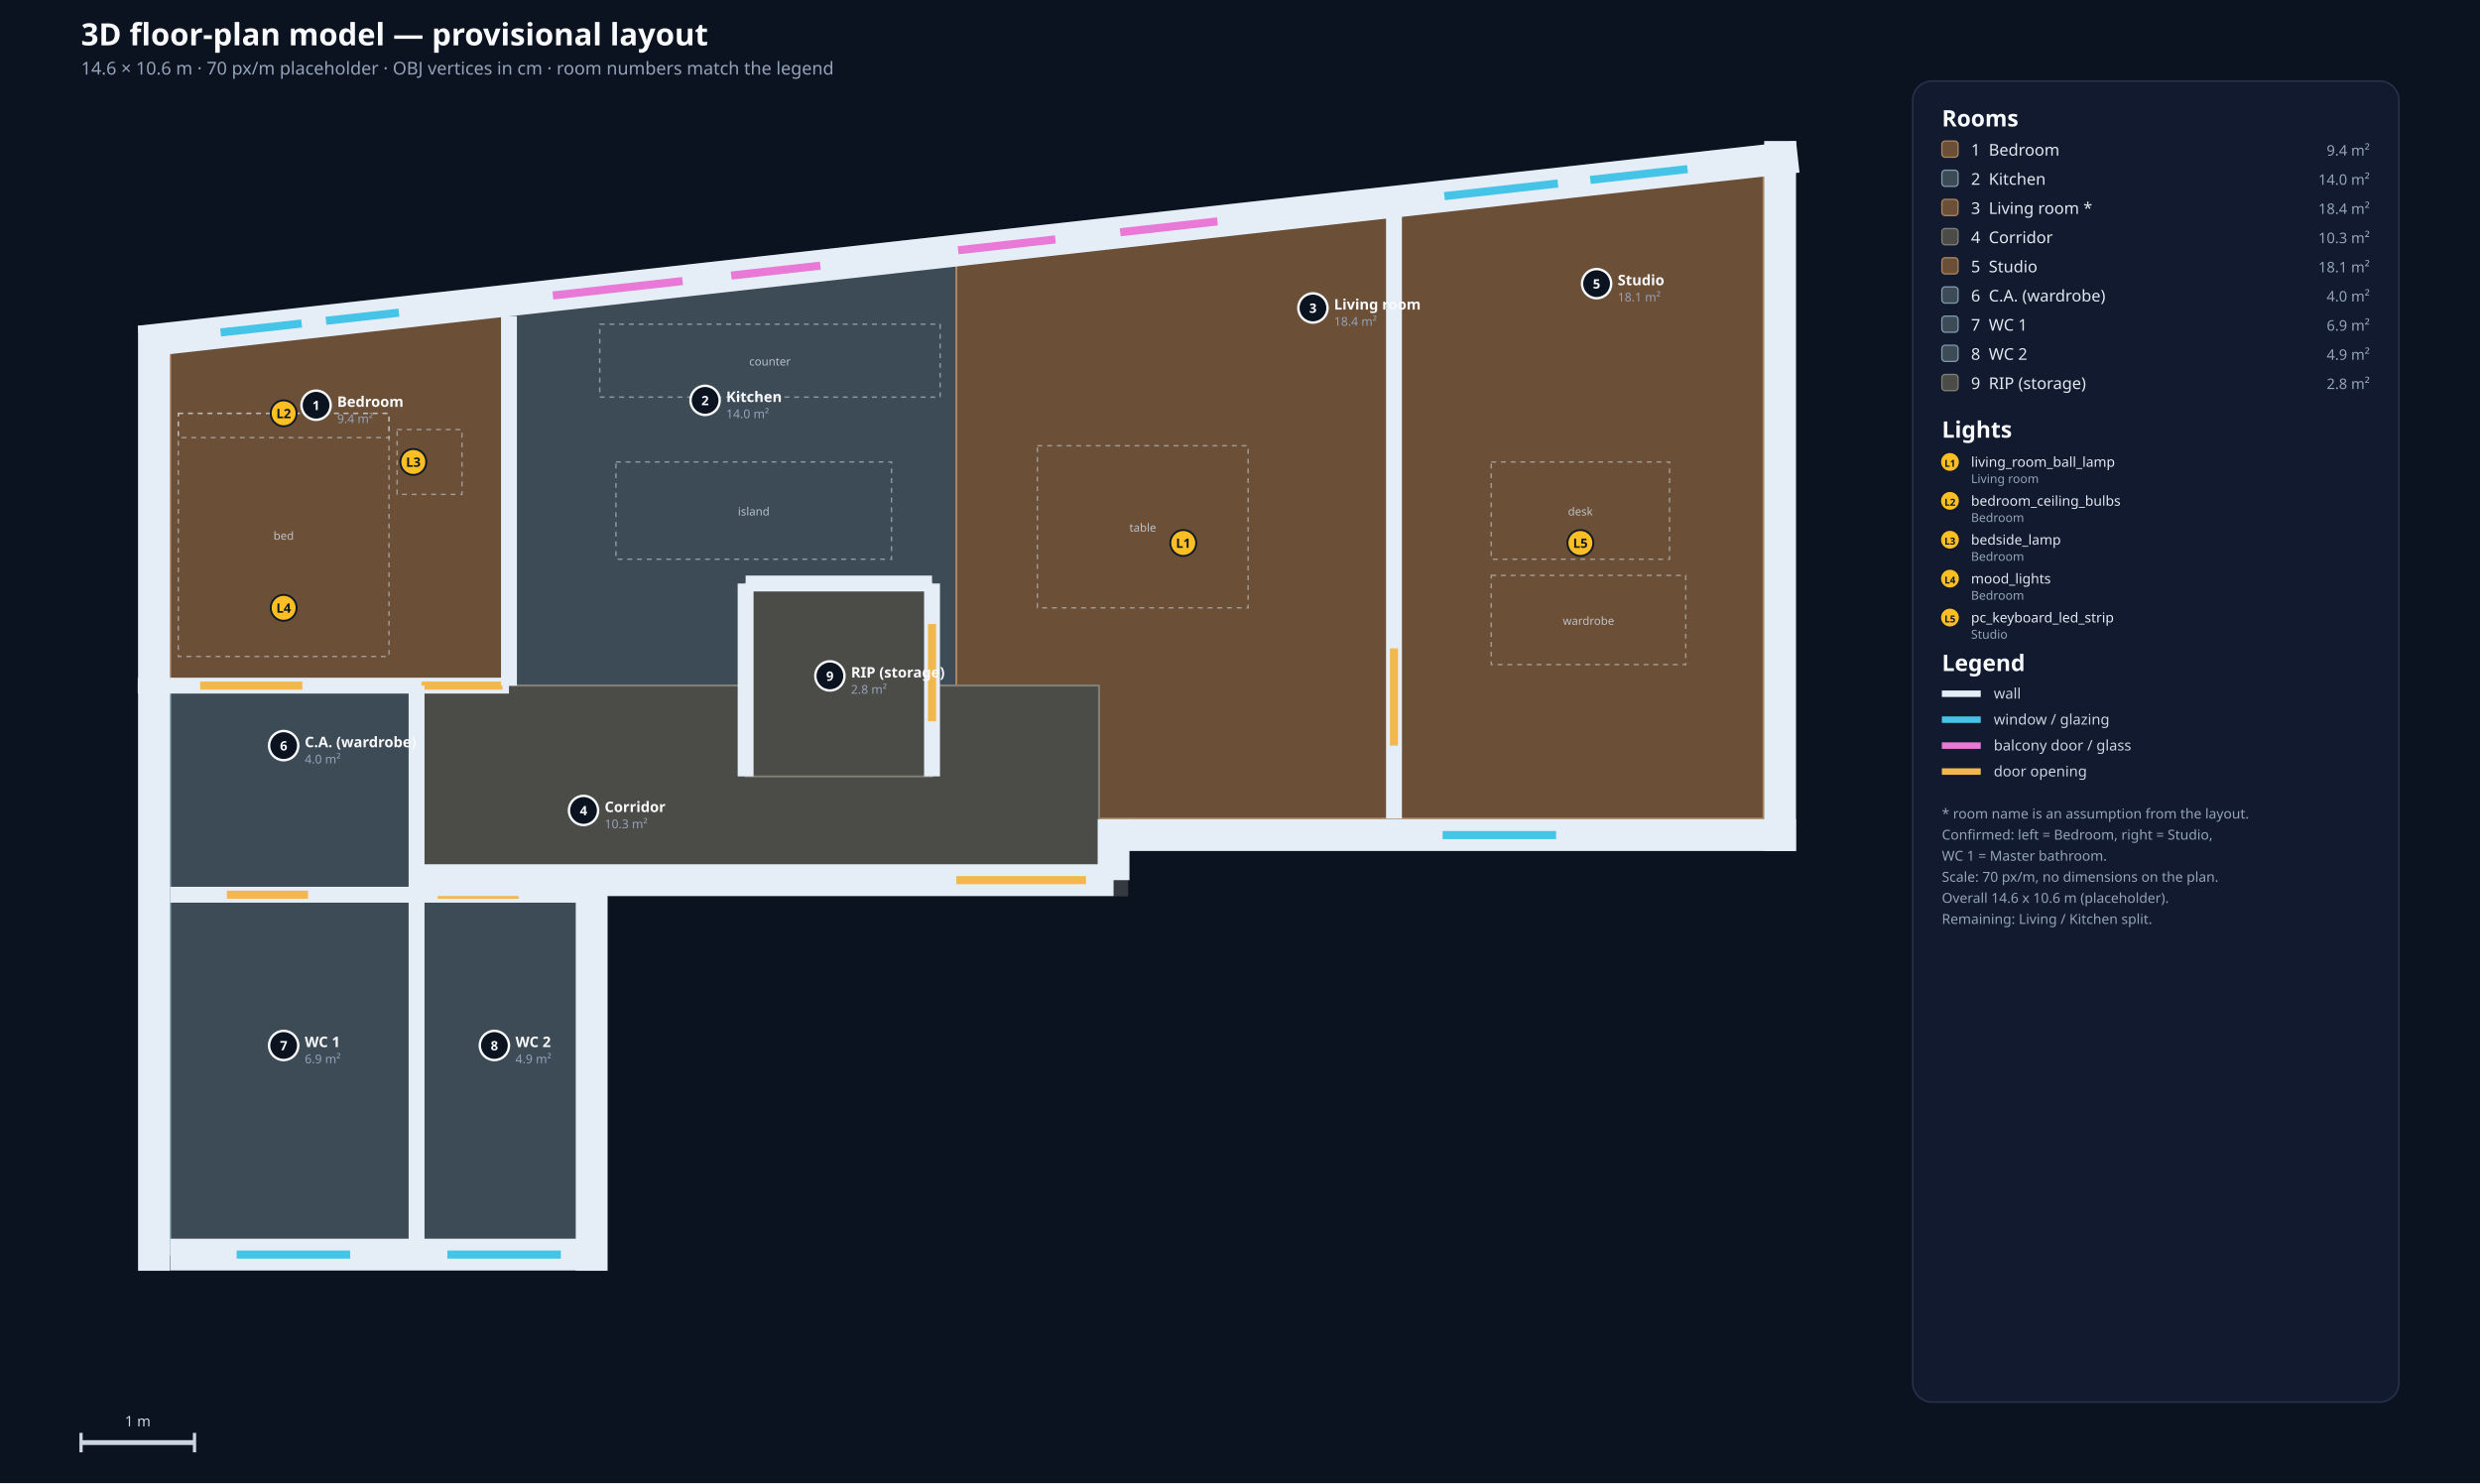
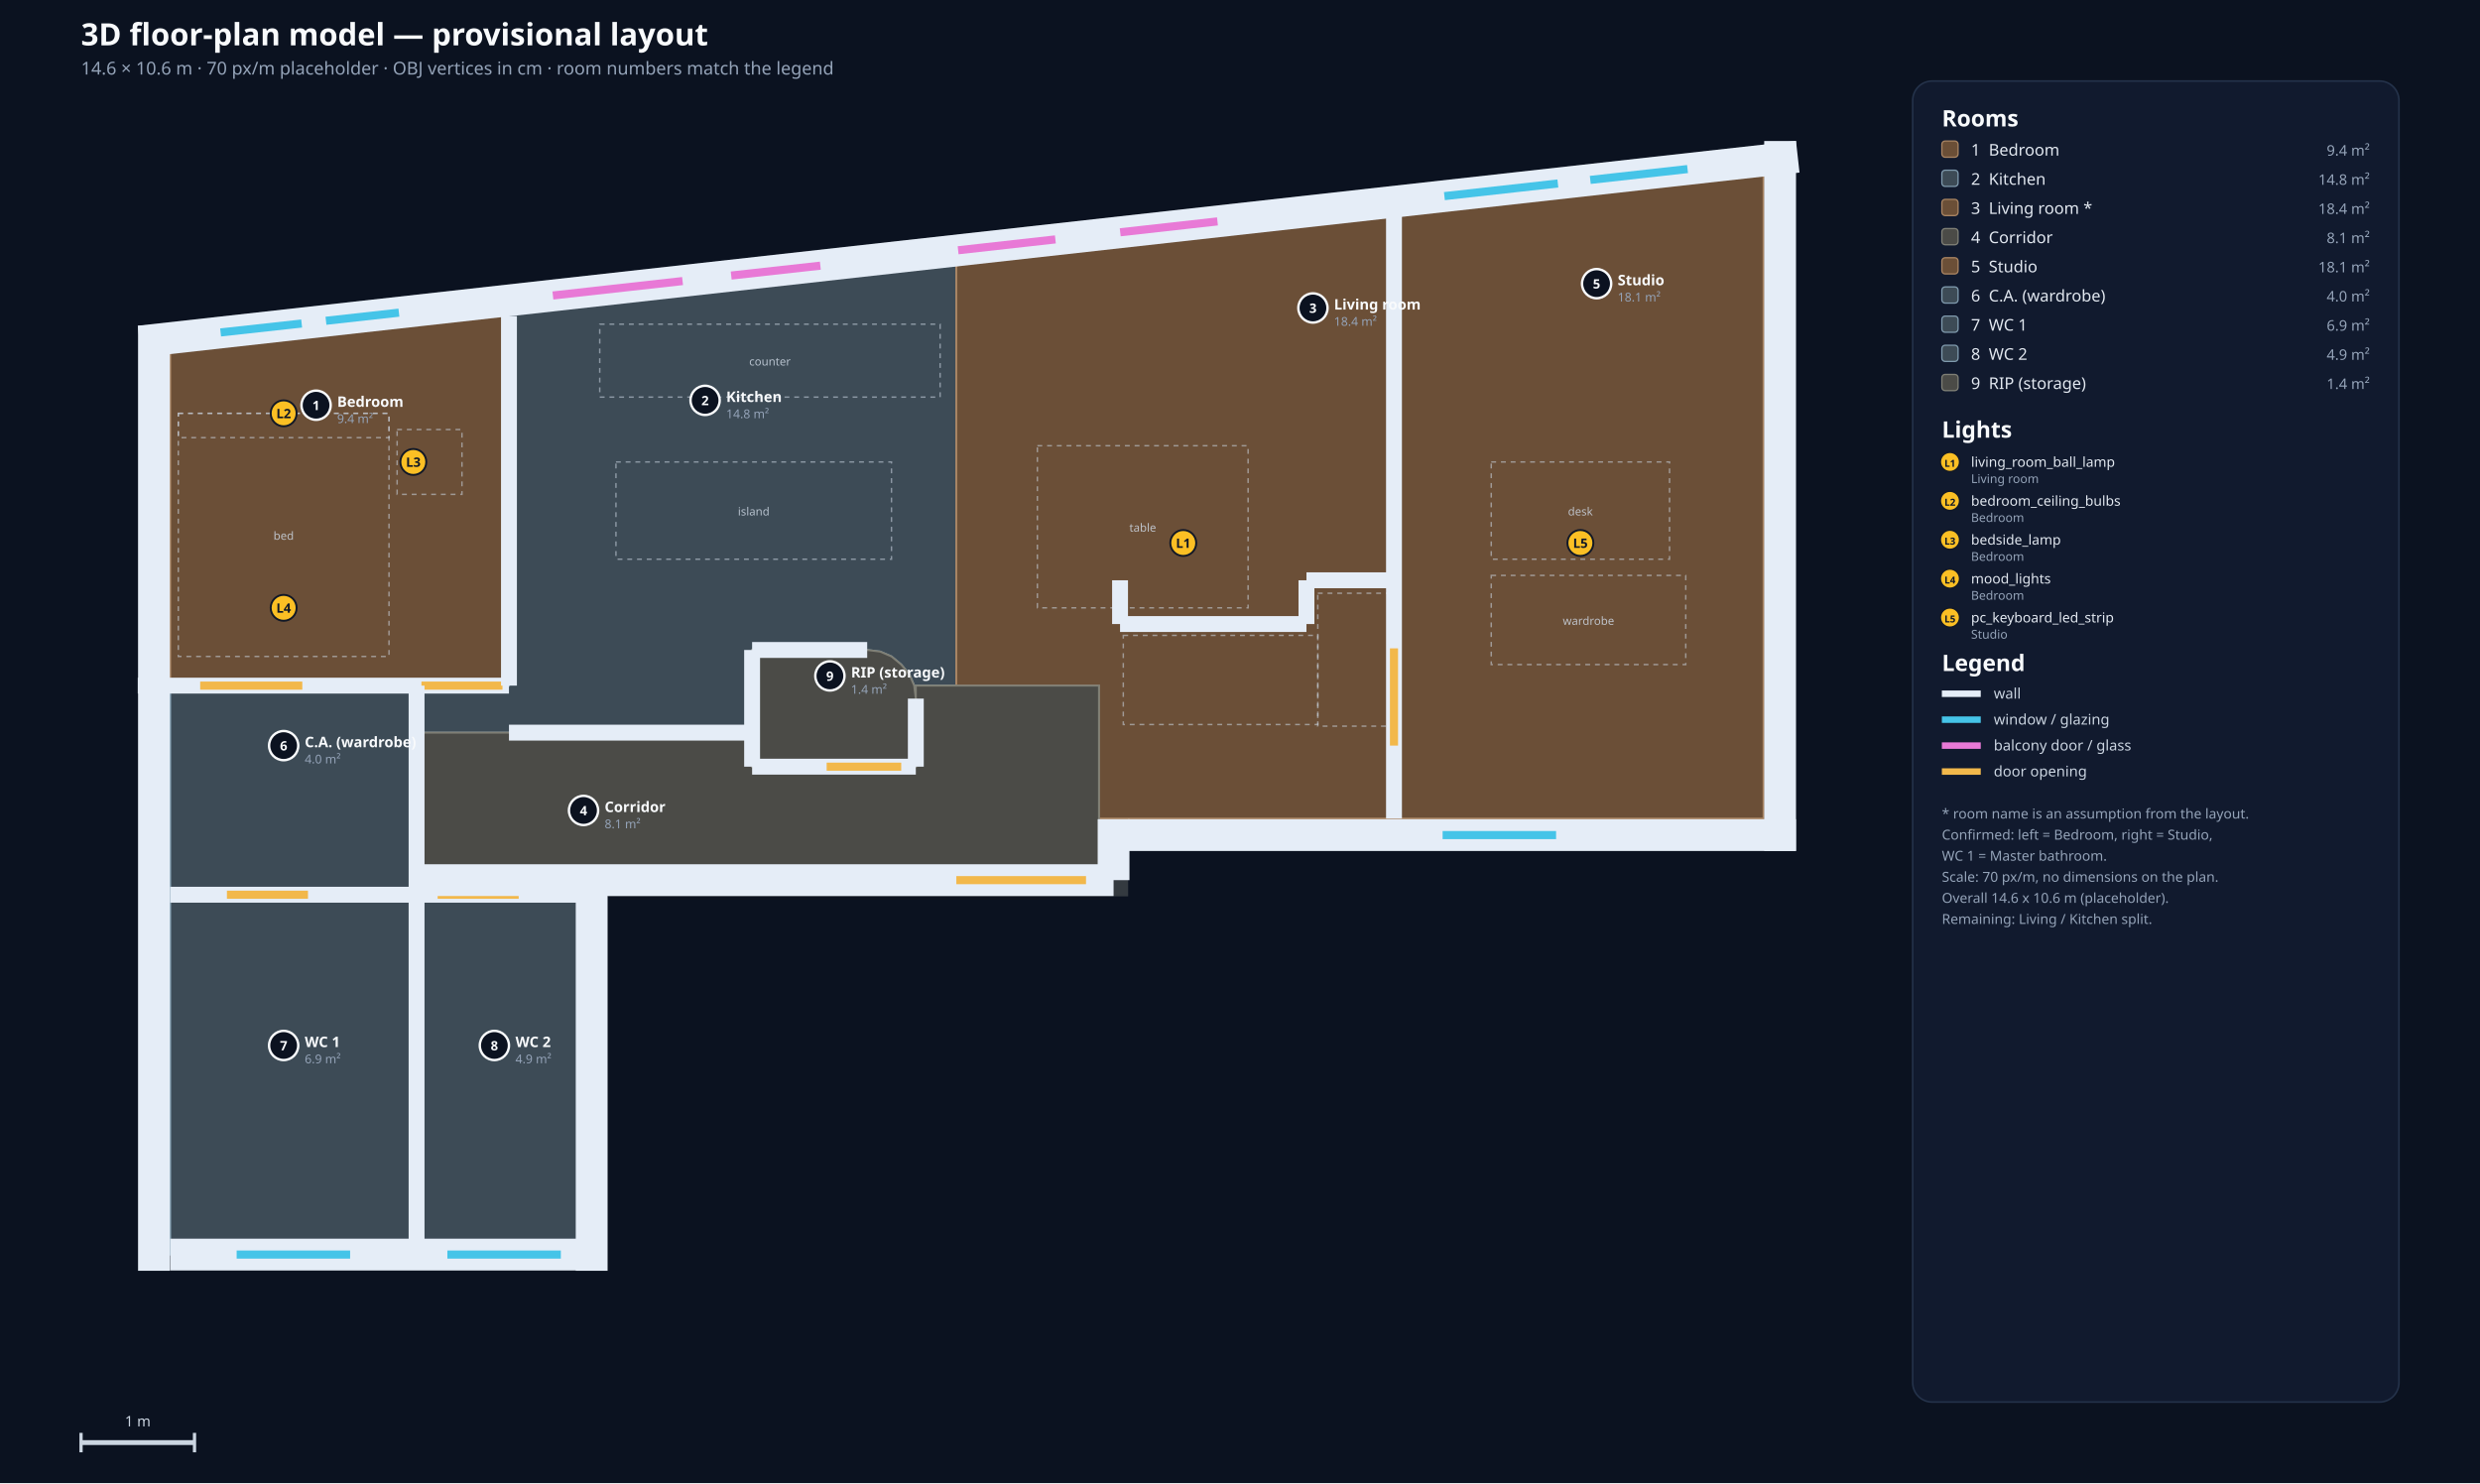
<svg xmlns="http://www.w3.org/2000/svg" width="1530" height="915" viewBox="0 0 1530 915" font-family="system-ui, sans-serif">
  <rect width="100%" height="100%" fill="#0b1220" />
  <defs>
    <marker id="arrow" markerWidth="8" markerHeight="8" refX="6" refY="3" orient="auto">
      <path d="M0,0 L0,6 L7,3 z" fill="#cbd5e1" />
    </marker>
  </defs>
  <text x="50" y="28" fill="#f8fafc" font-size="19" font-weight="700">3D floor-plan model — provisional layout</text>
  <text x="50" y="46" fill="#94a3b8" font-size="11">14.6 × 10.6 m · 70 px/m placeholder · OBJ vertices in cm · room numbers match the legend</text>
  <path d="M85 201 L1108 87 L1108 525 L696 525 L696 553 L375 553 L375 784 L85 784 Z" fill="#343a40" stroke="none" />
  <path d="M105 213 L314 190 L314 423 L105 423 Z" fill="#6b4f37" stroke="#a98462" stroke-width="1.2" />
-   <path d="M314 190 L590 159 L590 423 L314 423 Z" fill="#3d4b56" stroke="#7f9aad" stroke-width="1.2" />
+   <path d="M257 423 L314 423 L314 190 L590 159 L590 423 L564 423 L561 416 L556 410 L550 405 L543 402 L535 401 L464 401 L464 452 L257 452 Z" fill="#3d4b56" stroke="#7f9aad" stroke-width="1.2" />
  <path d="M590 159 L860 129 L860 505 L678 505 L678 423 L590 423 Z" fill="#6b4f37" stroke="#a98462" stroke-width="1.2" />
-   <path d="M257 423 L678 423 L678 543 L257 543 Z" fill="#4b4b47" stroke="#7f7f75" stroke-width="1.2" />
+   <path d="M257 452 L464 452 L464 473 L565 473 L565 423 L678 423 L678 543 L257 543 Z" fill="#4b4b47" stroke="#7f7f75" stroke-width="1.2" />
  <path d="M860 129 L1088 104 L1088 505 L860 505 Z" fill="#6b4f37" stroke="#a98462" stroke-width="1.2" />
  <path d="M105 423 L257 423 L257 552 L105 552 Z" fill="#3d4b56" stroke="#7f9aad" stroke-width="1.2" />
  <path d="M105 552 L257 552 L257 774 L105 774 Z" fill="#3d4b56" stroke="#7f9aad" stroke-width="1.2" />
  <path d="M257 552 L365 552 L365 774 L257 774 Z" fill="#3d4b56" stroke="#7f9aad" stroke-width="1.2" />
-   <path d="M460 360 L575 360 L575 479 L460 479 Z" fill="#4b4b47" stroke="#7f7f75" stroke-width="1.2" />
+   <path d="M464 401 L535 401 L543 402 L550 405 L556 410 L561 416 L564 423 L565 431 L565 473 L464 473 Z" fill="#4b4b47" stroke="#7f7f75" stroke-width="1.2" />
  <rect x="380" y="285" width="170" height="60" fill="none" stroke="#cbd5e1" stroke-width="0.9" stroke-dasharray="3 3" opacity="0.55" />
  <text x="465.0" y="318.0" fill="#cbd5e1" font-size="7" text-anchor="middle" opacity="0.85">island</text>
  <rect x="370" y="200" width="210" height="45" fill="none" stroke="#cbd5e1" stroke-width="0.9" stroke-dasharray="3 3" opacity="0.55" />
  <text x="475.0" y="225.5" fill="#cbd5e1" font-size="7" text-anchor="middle" opacity="0.85">counter</text>
  <rect x="640" y="275" width="130" height="100" fill="none" stroke="#cbd5e1" stroke-width="0.9" stroke-dasharray="3 3" opacity="0.55" />
  <text x="705.0" y="328.0" fill="#cbd5e1" font-size="7" text-anchor="middle" opacity="0.85">table</text>
  <rect x="110" y="255" width="130" height="150" fill="none" stroke="#cbd5e1" stroke-width="0.9" stroke-dasharray="3 3" opacity="0.55" />
  <text x="175.0" y="333.0" fill="#cbd5e1" font-size="7" text-anchor="middle" opacity="0.85">bed</text>
  <rect x="110" y="255" width="130" height="15" fill="none" stroke="#cbd5e1" stroke-width="0.9" stroke-dasharray="3 3" opacity="0.55" />
  <rect x="245" y="265" width="40" height="40" fill="none" stroke="#cbd5e1" stroke-width="0.9" stroke-dasharray="3 3" opacity="0.55" />
  <rect x="920" y="285" width="110" height="60" fill="none" stroke="#cbd5e1" stroke-width="0.9" stroke-dasharray="3 3" opacity="0.55" />
  <text x="975.0" y="318.0" fill="#cbd5e1" font-size="7" text-anchor="middle" opacity="0.85">desk</text>
  <rect x="920" y="355" width="120" height="55" fill="none" stroke="#cbd5e1" stroke-width="0.9" stroke-dasharray="3 3" opacity="0.55" />
  <text x="980.0" y="385.5" fill="#cbd5e1" font-size="7" text-anchor="middle" opacity="0.85">wardrobe</text>
+   <rect x="693" y="392" width="120" height="55" fill="none" stroke="#cbd5e1" stroke-width="0.9" stroke-dasharray="3 3" opacity="0.55" />
+   <rect x="813" y="366" width="46" height="82" fill="none" stroke="#cbd5e1" stroke-width="0.9" stroke-dasharray="3 3" opacity="0.55" />
  <line x1="86.1" y1="210.7" x2="1109.1" y2="96.7" stroke="#e5edf7" stroke-width="19.6" stroke-linecap="butt" />
  <line x1="136.1" y1="205.1" x2="186.1" y2="199.6" stroke="#45c4e8" stroke-width="5" />
  <line x1="201.1" y1="197.9" x2="246.1" y2="192.9" stroke="#45c4e8" stroke-width="5" />
  <line x1="341.1" y1="182.3" x2="421.1" y2="173.4" stroke="#e879d6" stroke-width="5" />
  <line x1="451.1" y1="170.0" x2="506.1" y2="163.9" stroke="#e879d6" stroke-width="5" />
  <line x1="591.1" y1="154.4" x2="651.1" y2="147.7" stroke="#e879d6" stroke-width="5" />
  <line x1="691.1" y1="143.3" x2="751.1" y2="136.6" stroke="#e879d6" stroke-width="5" />
  <line x1="891.1" y1="121.0" x2="961.1" y2="113.2" stroke="#45c4e8" stroke-width="5" />
  <line x1="981.1" y1="111.0" x2="1041.1" y2="104.3" stroke="#45c4e8" stroke-width="5" />
  <line x1="1098.2" y1="87.0" x2="1098.2" y2="525.0" stroke="#e5edf7" stroke-width="19.6" stroke-linecap="butt" />
  <line x1="1108.0" y1="515.2" x2="696.0" y2="515.2" stroke="#e5edf7" stroke-width="19.6" stroke-linecap="butt" />
  <line x1="960.0" y1="515.2" x2="890.0" y2="515.2" stroke="#45c4e8" stroke-width="5" />
  <line x1="687.0" y1="505.4" x2="687.0" y2="543.0" stroke="#e5edf7" stroke-width="19.6" stroke-linecap="butt" />
  <line x1="95.0" y1="784.0" x2="95.0" y2="201.0" stroke="#e5edf7" stroke-width="19.6" stroke-linecap="butt" />
  <line x1="85.0" y1="423.0" x2="314.0" y2="423.0" stroke="#e5edf7" stroke-width="9.8" stroke-linecap="butt" />
  <line x1="123.5" y1="423.0" x2="186.5" y2="423.0" stroke="#f2b84b" stroke-width="5" />
  <line x1="260.0" y1="423.0" x2="310.0" y2="423.0" stroke="#f2b84b" stroke-width="5" />
  <line x1="314.0" y1="195.0" x2="314.0" y2="423.0" stroke="#e5edf7" stroke-width="9.8" stroke-linecap="butt" />
  <line x1="257.0" y1="423.0" x2="257.0" y2="552.0" stroke="#e5edf7" stroke-width="9.8" stroke-linecap="butt" />
  <line x1="105.0" y1="552.0" x2="365.0" y2="552.0" stroke="#e5edf7" stroke-width="9.8" stroke-linecap="butt" />
  <line x1="140.0" y1="552.0" x2="190.0" y2="552.0" stroke="#f2b84b" stroke-width="5" />
  <line x1="270.0" y1="552.0" x2="320.0" y2="552.0" stroke="#f2b84b" stroke-width="5" />
  <line x1="257.0" y1="552.0" x2="257.0" y2="774.0" stroke="#e5edf7" stroke-width="9.8" stroke-linecap="butt" />
  <line x1="365.0" y1="552.0" x2="365.0" y2="784.0" stroke="#e5edf7" stroke-width="19.6" stroke-linecap="butt" />
  <line x1="105.0" y1="774.0" x2="365.0" y2="774.0" stroke="#e5edf7" stroke-width="19.6" stroke-linecap="butt" />
  <line x1="146.0" y1="774.0" x2="216.0" y2="774.0" stroke="#45c4e8" stroke-width="5" />
  <line x1="276.0" y1="774.0" x2="346.0" y2="774.0" stroke="#45c4e8" stroke-width="5" />
  <line x1="257.0" y1="543.0" x2="687.0" y2="543.0" stroke="#e5edf7" stroke-width="19.6" stroke-linecap="butt" />
  <line x1="590.0" y1="543.0" x2="670.0" y2="543.0" stroke="#f2b84b" stroke-width="5" />
-   <line x1="460.0" y1="360.0" x2="460.0" y2="479.0" stroke="#e5edf7" stroke-width="9.8" stroke-linecap="butt" />
-   <line x1="460.0" y1="360.0" x2="575.0" y2="360.0" stroke="#e5edf7" stroke-width="9.8" stroke-linecap="butt" />
-   <line x1="575.0" y1="360.0" x2="575.0" y2="479.0" stroke="#e5edf7" stroke-width="9.8" stroke-linecap="butt" />
-   <line x1="575.0" y1="385.0" x2="575.0" y2="445.0" stroke="#f2b84b" stroke-width="5" />
+   <line x1="314.0" y1="452.0" x2="464.0" y2="452.0" stroke="#e5edf7" stroke-width="9.8" stroke-linecap="butt" />
+   <line x1="464.0" y1="401.0" x2="464.0" y2="473.0" stroke="#e5edf7" stroke-width="9.8" stroke-linecap="butt" />
+   <line x1="464.0" y1="401.0" x2="535.0" y2="401.0" stroke="#e5edf7" stroke-width="9.8" stroke-linecap="butt" />
+   <line x1="565.0" y1="431.0" x2="565.0" y2="473.0" stroke="#e5edf7" stroke-width="9.8" stroke-linecap="butt" />
+   <line x1="464.0" y1="473.0" x2="565.0" y2="473.0" stroke="#e5edf7" stroke-width="9.8" stroke-linecap="butt" />
+   <line x1="510.0" y1="473.0" x2="556.0" y2="473.0" stroke="#f2b84b" stroke-width="5" />
+   <line x1="691.0" y1="358.0" x2="691.0" y2="385.0" stroke="#e5edf7" stroke-width="9.8" stroke-linecap="butt" />
+   <line x1="691.0" y1="385.0" x2="806.0" y2="385.0" stroke="#e5edf7" stroke-width="9.8" stroke-linecap="butt" />
+   <line x1="806.0" y1="358.0" x2="806.0" y2="385.0" stroke="#e5edf7" stroke-width="9.8" stroke-linecap="butt" />
+   <line x1="806.0" y1="358.0" x2="858.0" y2="358.0" stroke="#e5edf7" stroke-width="9.8" stroke-linecap="butt" />
  <line x1="860.0" y1="133.0" x2="860.0" y2="505.0" stroke="#e5edf7" stroke-width="9.8" stroke-linecap="butt" />
  <line x1="860.0" y1="400.0" x2="860.0" y2="460.0" stroke="#f2b84b" stroke-width="5" />
  <circle cx="195" cy="250" r="9" fill="#0b1220" stroke="#f8fafc" stroke-width="1.5" />
  <text x="195" y="253" fill="#f8fafc" font-size="8" font-weight="700" text-anchor="middle">1</text>
  <text x="208" y="251" fill="#f8fafc" font-size="9" font-weight="700">Bedroom</text>
  <text x="208" y="261" fill="#94a3b8" font-size="7.5">9.4 m²</text>
  <circle cx="435" cy="247" r="9" fill="#0b1220" stroke="#f8fafc" stroke-width="1.5" />
  <text x="435" y="250" fill="#f8fafc" font-size="8" font-weight="700" text-anchor="middle">2</text>
  <text x="448" y="248" fill="#f8fafc" font-size="9" font-weight="700">Kitchen</text>
-   <text x="448" y="258" fill="#94a3b8" font-size="7.5">14.0 m²</text>
+   <text x="448" y="258" fill="#94a3b8" font-size="7.5">14.8 m²</text>
  <circle cx="810" cy="190" r="9" fill="#0b1220" stroke="#f8fafc" stroke-width="1.5" />
  <text x="810" y="193" fill="#f8fafc" font-size="8" font-weight="700" text-anchor="middle">3</text>
  <text x="823" y="191" fill="#f8fafc" font-size="9" font-weight="700">Living room</text>
  <text x="823" y="201" fill="#94a3b8" font-size="7.5">18.4 m²</text>
  <circle cx="360" cy="500" r="9" fill="#0b1220" stroke="#f8fafc" stroke-width="1.5" />
  <text x="360" y="503" fill="#f8fafc" font-size="8" font-weight="700" text-anchor="middle">4</text>
  <text x="373" y="501" fill="#f8fafc" font-size="9" font-weight="700">Corridor</text>
-   <text x="373" y="511" fill="#94a3b8" font-size="7.5">10.3 m²</text>
+   <text x="373" y="511" fill="#94a3b8" font-size="7.5">8.1 m²</text>
  <circle cx="985" cy="175" r="9" fill="#0b1220" stroke="#f8fafc" stroke-width="1.5" />
  <text x="985" y="178" fill="#f8fafc" font-size="8" font-weight="700" text-anchor="middle">5</text>
  <text x="998" y="176" fill="#f8fafc" font-size="9" font-weight="700">Studio</text>
  <text x="998" y="186" fill="#94a3b8" font-size="7.5">18.1 m²</text>
  <circle cx="175" cy="460" r="9" fill="#0b1220" stroke="#f8fafc" stroke-width="1.5" />
  <text x="175" y="463" fill="#f8fafc" font-size="8" font-weight="700" text-anchor="middle">6</text>
  <text x="188" y="461" fill="#f8fafc" font-size="9" font-weight="700">C.A. (wardrobe)</text>
  <text x="188" y="471" fill="#94a3b8" font-size="7.5">4.0 m²</text>
  <circle cx="175" cy="645" r="9" fill="#0b1220" stroke="#f8fafc" stroke-width="1.5" />
  <text x="175" y="648" fill="#f8fafc" font-size="8" font-weight="700" text-anchor="middle">7</text>
  <text x="188" y="646" fill="#f8fafc" font-size="9" font-weight="700">WC 1</text>
  <text x="188" y="656" fill="#94a3b8" font-size="7.5">6.9 m²</text>
  <circle cx="305" cy="645" r="9" fill="#0b1220" stroke="#f8fafc" stroke-width="1.5" />
  <text x="305" y="648" fill="#f8fafc" font-size="8" font-weight="700" text-anchor="middle">8</text>
  <text x="318" y="646" fill="#f8fafc" font-size="9" font-weight="700">WC 2</text>
  <text x="318" y="656" fill="#94a3b8" font-size="7.5">4.9 m²</text>
  <circle cx="512" cy="417" r="9" fill="#0b1220" stroke="#f8fafc" stroke-width="1.5" />
  <text x="512" y="420" fill="#f8fafc" font-size="8" font-weight="700" text-anchor="middle">9</text>
  <text x="525" y="418" fill="#f8fafc" font-size="9" font-weight="700">RIP (storage)</text>
-   <text x="525" y="428" fill="#94a3b8" font-size="7.5">2.8 m²</text>
+   <text x="525" y="428" fill="#94a3b8" font-size="7.5">1.4 m²</text>
  <circle cx="730" cy="335" r="8" fill="#fbbf24" stroke="#111827" stroke-width="1.2" />
  <text x="730" y="338" fill="#111827" font-size="8" font-weight="700" text-anchor="middle">L1</text>
  <circle cx="175" cy="255" r="8" fill="#fbbf24" stroke="#111827" stroke-width="1.2" />
  <text x="175" y="258" fill="#111827" font-size="8" font-weight="700" text-anchor="middle">L2</text>
  <circle cx="255" cy="285" r="8" fill="#fbbf24" stroke="#111827" stroke-width="1.2" />
  <text x="255" y="288" fill="#111827" font-size="8" font-weight="700" text-anchor="middle">L3</text>
  <circle cx="175" cy="375" r="8" fill="#fbbf24" stroke="#111827" stroke-width="1.2" />
  <text x="175" y="378" fill="#111827" font-size="8" font-weight="700" text-anchor="middle">L4</text>
  <circle cx="975" cy="335" r="8" fill="#fbbf24" stroke="#111827" stroke-width="1.2" />
  <text x="975" y="338" fill="#111827" font-size="8" font-weight="700" text-anchor="middle">L5</text>
  <rect x="1180" y="50" width="300" height="815" rx="12" fill="#111a2e" stroke="#24324a" />
  <text x="1198" y="78" fill="#f8fafc" font-size="14" font-weight="700">Rooms</text>
  <rect x="1198" y="87" width="10" height="10" rx="2" fill="#6b4f37" stroke="#a98462" stroke-width="0.8" />
  <text x="1216" y="96" fill="#e2e8f0" font-size="10">1  Bedroom</text>
  <text x="1462" y="96" fill="#94a3b8" font-size="9" text-anchor="end">9.4 m²</text>
  <rect x="1198" y="105" width="10" height="10" rx="2" fill="#3d4b56" stroke="#7f9aad" stroke-width="0.8" />
  <text x="1216" y="114" fill="#e2e8f0" font-size="10">2  Kitchen</text>
-   <text x="1462" y="114" fill="#94a3b8" font-size="9" text-anchor="end">14.0 m²</text>
+   <text x="1462" y="114" fill="#94a3b8" font-size="9" text-anchor="end">14.8 m²</text>
  <rect x="1198" y="123" width="10" height="10" rx="2" fill="#6b4f37" stroke="#a98462" stroke-width="0.8" />
  <text x="1216" y="132" fill="#e2e8f0" font-size="10">3  Living room *</text>
  <text x="1462" y="132" fill="#94a3b8" font-size="9" text-anchor="end">18.4 m²</text>
  <rect x="1198" y="141" width="10" height="10" rx="2" fill="#4b4b47" stroke="#7f7f75" stroke-width="0.8" />
  <text x="1216" y="150" fill="#e2e8f0" font-size="10">4  Corridor</text>
-   <text x="1462" y="150" fill="#94a3b8" font-size="9" text-anchor="end">10.3 m²</text>
+   <text x="1462" y="150" fill="#94a3b8" font-size="9" text-anchor="end">8.1 m²</text>
  <rect x="1198" y="159" width="10" height="10" rx="2" fill="#6b4f37" stroke="#a98462" stroke-width="0.8" />
  <text x="1216" y="168" fill="#e2e8f0" font-size="10">5  Studio</text>
  <text x="1462" y="168" fill="#94a3b8" font-size="9" text-anchor="end">18.1 m²</text>
  <rect x="1198" y="177" width="10" height="10" rx="2" fill="#3d4b56" stroke="#7f9aad" stroke-width="0.8" />
  <text x="1216" y="186" fill="#e2e8f0" font-size="10">6  C.A. (wardrobe)</text>
  <text x="1462" y="186" fill="#94a3b8" font-size="9" text-anchor="end">4.0 m²</text>
  <rect x="1198" y="195" width="10" height="10" rx="2" fill="#3d4b56" stroke="#7f9aad" stroke-width="0.8" />
  <text x="1216" y="204" fill="#e2e8f0" font-size="10">7  WC 1</text>
  <text x="1462" y="204" fill="#94a3b8" font-size="9" text-anchor="end">6.9 m²</text>
  <rect x="1198" y="213" width="10" height="10" rx="2" fill="#3d4b56" stroke="#7f9aad" stroke-width="0.8" />
  <text x="1216" y="222" fill="#e2e8f0" font-size="10">8  WC 2</text>
  <text x="1462" y="222" fill="#94a3b8" font-size="9" text-anchor="end">4.9 m²</text>
  <rect x="1198" y="231" width="10" height="10" rx="2" fill="#4b4b47" stroke="#7f7f75" stroke-width="0.8" />
  <text x="1216" y="240" fill="#e2e8f0" font-size="10">9  RIP (storage)</text>
-   <text x="1462" y="240" fill="#94a3b8" font-size="9" text-anchor="end">2.8 m²</text>
+   <text x="1462" y="240" fill="#94a3b8" font-size="9" text-anchor="end">1.4 m²</text>
  <text x="1198" y="270" fill="#f8fafc" font-size="14" font-weight="700">Lights</text>
  <circle cx="1203" cy="285" r="6" fill="#fbbf24" stroke="#111827" stroke-width="1" />
  <text x="1203" y="288" fill="#111827" font-size="6" font-weight="700" text-anchor="middle">L1</text>
  <text x="1216" y="288" fill="#e2e8f0" font-size="8.5">living_room_ball_lamp</text>
  <text x="1216" y="298" fill="#94a3b8" font-size="7.5">Living room</text>
  <circle cx="1203" cy="309" r="6" fill="#fbbf24" stroke="#111827" stroke-width="1" />
  <text x="1203" y="312" fill="#111827" font-size="6" font-weight="700" text-anchor="middle">L2</text>
  <text x="1216" y="312" fill="#e2e8f0" font-size="8.5">bedroom_ceiling_bulbs</text>
  <text x="1216" y="322" fill="#94a3b8" font-size="7.5">Bedroom</text>
  <circle cx="1203" cy="333" r="6" fill="#fbbf24" stroke="#111827" stroke-width="1" />
  <text x="1203" y="336" fill="#111827" font-size="6" font-weight="700" text-anchor="middle">L3</text>
  <text x="1216" y="336" fill="#e2e8f0" font-size="8.5">bedside_lamp</text>
  <text x="1216" y="346" fill="#94a3b8" font-size="7.5">Bedroom</text>
  <circle cx="1203" cy="357" r="6" fill="#fbbf24" stroke="#111827" stroke-width="1" />
  <text x="1203" y="360" fill="#111827" font-size="6" font-weight="700" text-anchor="middle">L4</text>
  <text x="1216" y="360" fill="#e2e8f0" font-size="8.5">mood_lights</text>
  <text x="1216" y="370" fill="#94a3b8" font-size="7.5">Bedroom</text>
  <circle cx="1203" cy="381" r="6" fill="#fbbf24" stroke="#111827" stroke-width="1" />
  <text x="1203" y="384" fill="#111827" font-size="6" font-weight="700" text-anchor="middle">L5</text>
  <text x="1216" y="384" fill="#e2e8f0" font-size="8.5">pc_keyboard_led_strip</text>
  <text x="1216" y="394" fill="#94a3b8" font-size="7.5">Studio</text>
  <text x="1198" y="414" fill="#f8fafc" font-size="14" font-weight="700">Legend</text>
  <line x1="1198" y1="428" x2="1222" y2="428" stroke="#e5edf7" stroke-width="4" />
  <text x="1230" y="431" fill="#cbd5e1" font-size="9">wall</text>
  <line x1="1198" y1="444" x2="1222" y2="444" stroke="#45c4e8" stroke-width="4" />
  <text x="1230" y="447" fill="#cbd5e1" font-size="9">window / glazing</text>
  <line x1="1198" y1="460" x2="1222" y2="460" stroke="#e879d6" stroke-width="4" />
  <text x="1230" y="463" fill="#cbd5e1" font-size="9">balcony door / glass</text>
  <line x1="1198" y1="476" x2="1222" y2="476" stroke="#f2b84b" stroke-width="4" />
  <text x="1230" y="479" fill="#cbd5e1" font-size="9">door opening</text>
  <text x="1198" y="505" fill="#94a3b8" font-size="8.5">* room name is an assumption from the layout.</text>
  <text x="1198" y="518" fill="#94a3b8" font-size="8.5">Confirmed: left = Bedroom, right = Studio,</text>
  <text x="1198" y="531" fill="#94a3b8" font-size="8.5">WC 1 = Master bathroom.</text>
  <text x="1198" y="544" fill="#94a3b8" font-size="8.5">Scale: 70 px/m, no dimensions on the plan.</text>
  <text x="1198" y="557" fill="#94a3b8" font-size="8.5">Overall 14.6 x 10.6 m (placeholder).</text>
  <text x="1198" y="570" fill="#94a3b8" font-size="8.5">Remaining: Living / Kitchen split.</text>
  <line x1="50" y1="890" x2="120" y2="890" stroke="#cbd5e1" stroke-width="3" />
  <line x1="50" y1="884" x2="50" y2="896" stroke="#cbd5e1" stroke-width="2" />
  <line x1="120" y1="884" x2="120" y2="896" stroke="#cbd5e1" stroke-width="2" />
  <text x="85" y="880" fill="#cbd5e1" font-size="9" text-anchor="middle">1 m</text>
</svg>
